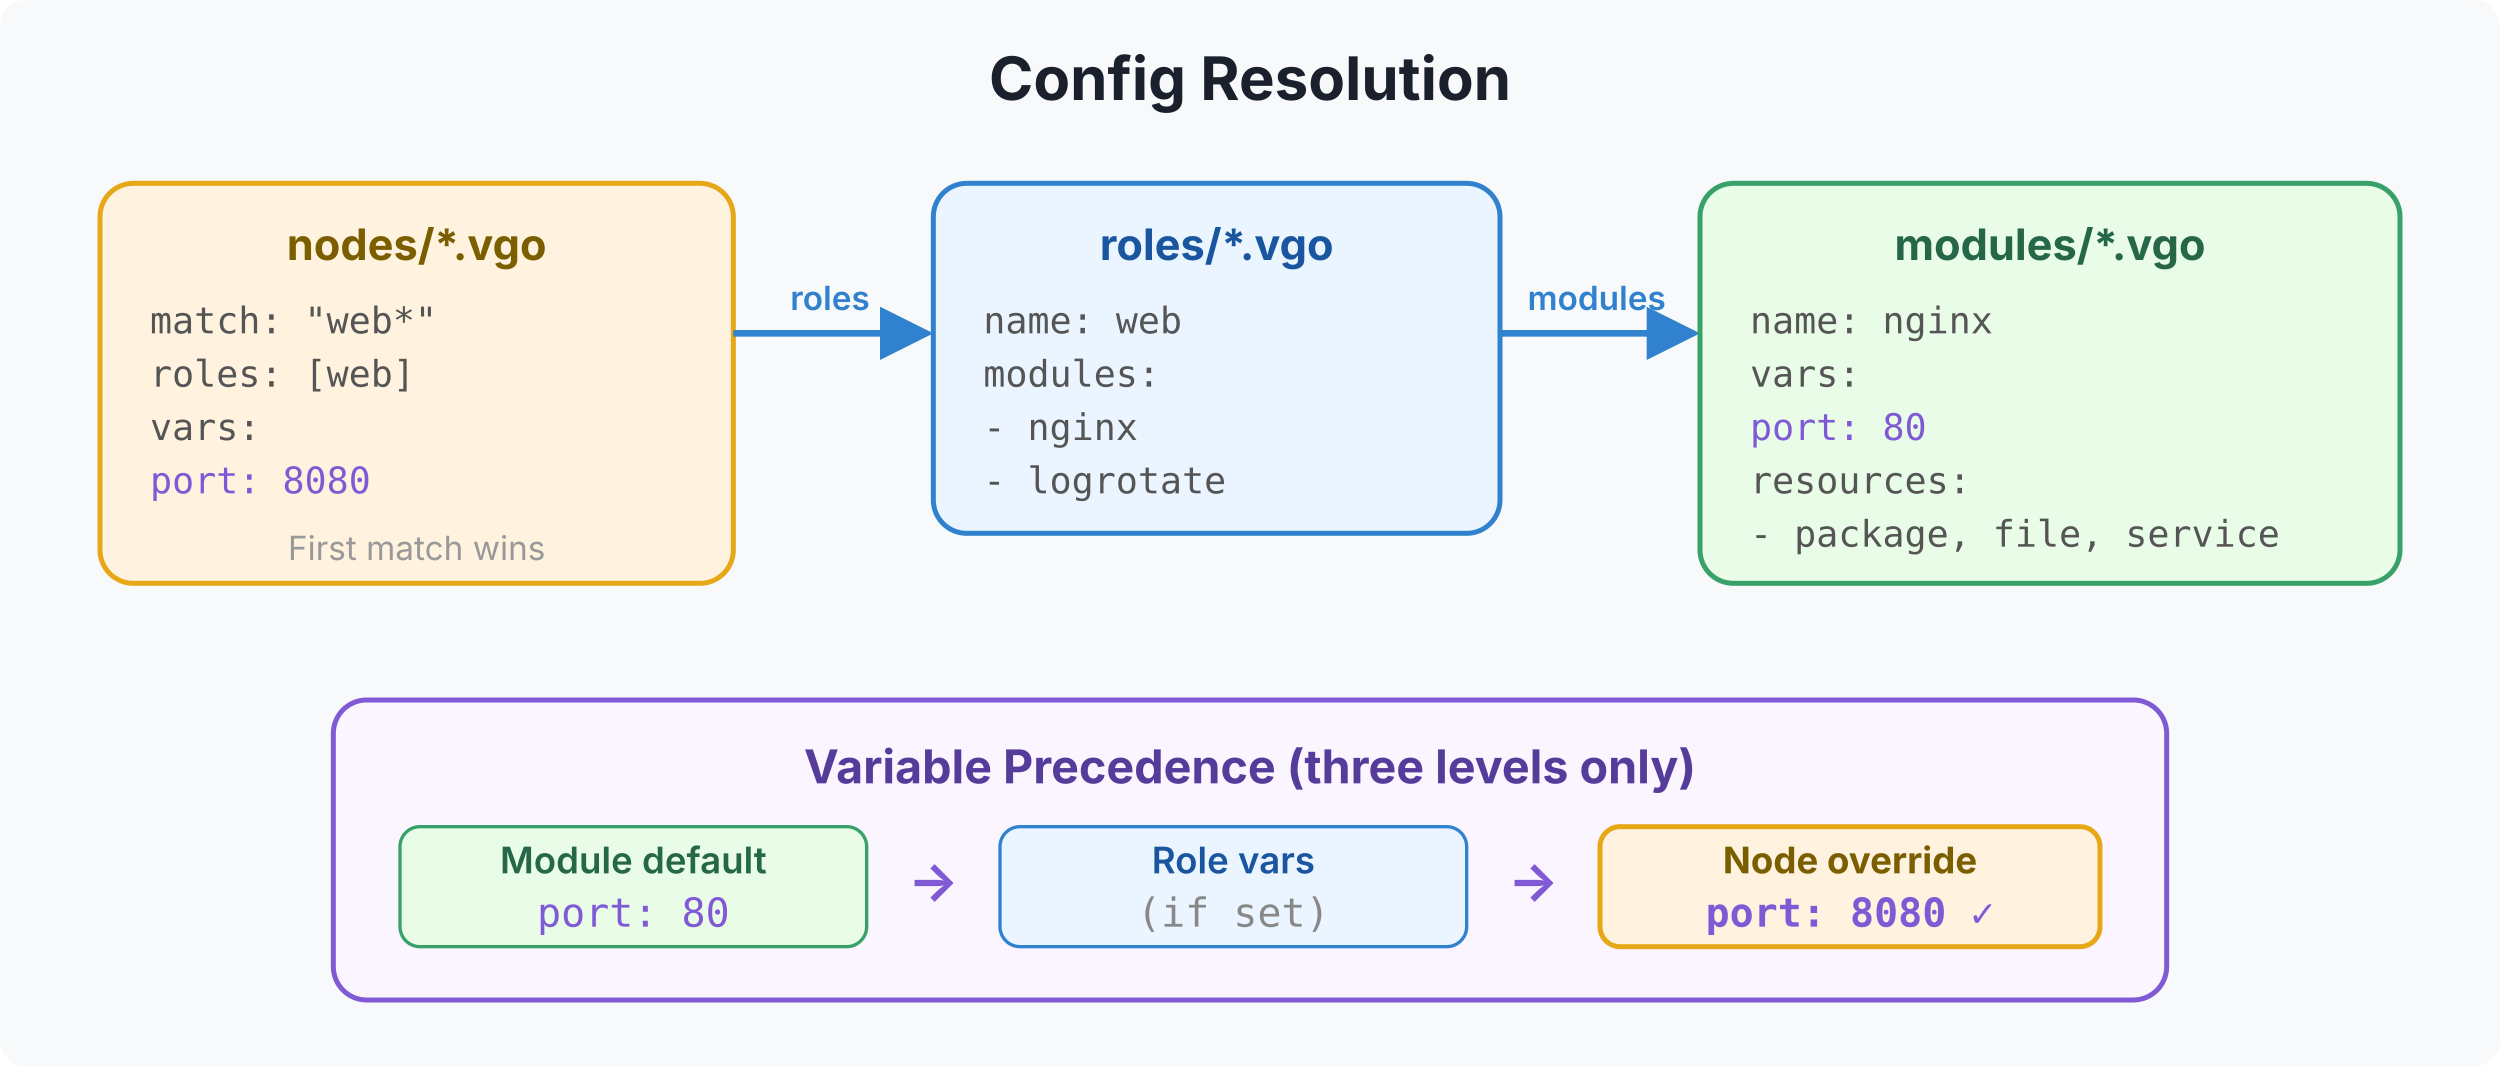
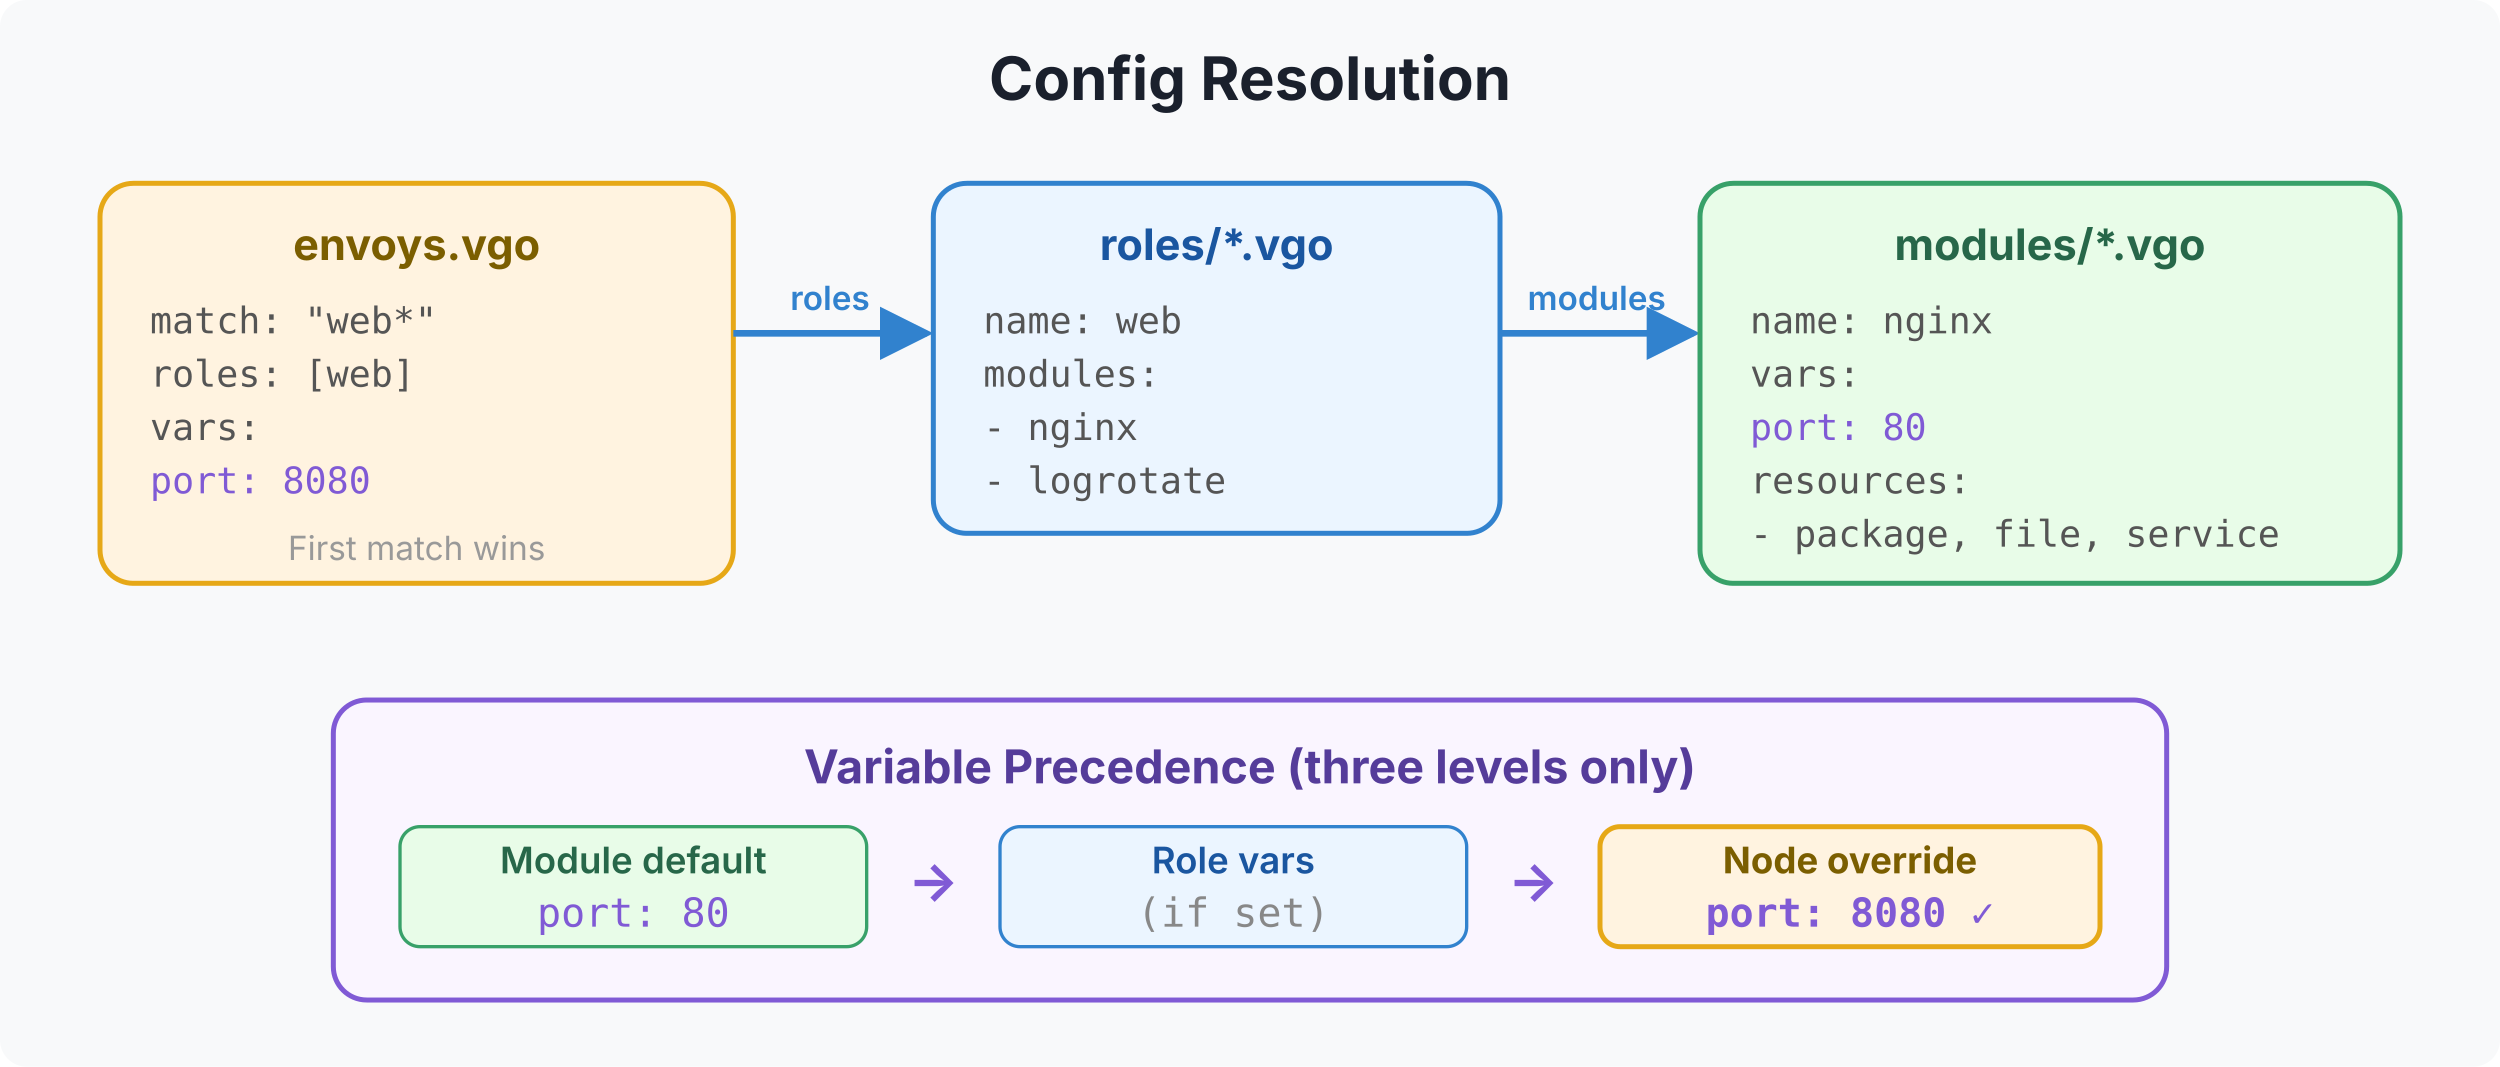
<svg xmlns="http://www.w3.org/2000/svg" viewBox="0 0 750 320" font-family="Inter, system-ui, sans-serif" font-size="13">
  <defs>
    <marker id="arrBlue" markerWidth="8" markerHeight="8" refX="7" refY="4" orient="auto">
      <path d="M 0 0 L 8 4 L 0 8 Z" fill="#3182ce" />
    </marker>
    <marker id="arrPurple" markerWidth="8" markerHeight="8" refX="7" refY="4" orient="auto">
      <path d="M 0 0 L 8 4 L 0 8 Z" fill="#805ad5" />
    </marker>
  </defs>
  <rect width="750" height="320" fill="#f8f9fa" rx="8" />
  <text x="375" y="30" text-anchor="middle" font-size="18" font-weight="700" fill="#1a202c">Config Resolution</text>
  <rect x="30" y="55" width="190" height="120" rx="10" fill="#fff3e0" stroke="#e6a817" stroke-width="1.5" />
-   <text x="125" y="78" text-anchor="middle" font-weight="700" fill="#7b5e00" font-size="13">nodes/*.vgo</text>
+   <text x="125" y="78" text-anchor="middle" font-weight="700" fill="#7b5e00" font-size="13">envoys.vgo</text>
  <text x="45" y="100" font-size="11" fill="#555" font-family="monospace">match: "web*"</text>
  <text x="45" y="116" font-size="11" fill="#555" font-family="monospace">roles: [web]</text>
  <text x="45" y="132" font-size="11" fill="#555" font-family="monospace">vars:</text>
  <text x="45" y="148" font-size="11" fill="#805ad5" font-family="monospace">  port: 8080</text>
  <text x="125" y="168" text-anchor="middle" font-size="10" fill="#999">First match wins</text>
  <line x1="220" y1="100" x2="278" y2="100" stroke="#3182ce" stroke-width="2" marker-end="url(#arrBlue)" />
  <text x="249" y="93" text-anchor="middle" font-size="10" fill="#3182ce" font-weight="600">roles</text>
  <rect x="280" y="55" width="170" height="105" rx="10" fill="#ebf5ff" stroke="#3182ce" stroke-width="1.5" />
  <text x="365" y="78" text-anchor="middle" font-weight="700" fill="#1a56a0" font-size="13">roles/*.vgo</text>
  <text x="295" y="100" font-size="11" fill="#555" font-family="monospace">name: web</text>
  <text x="295" y="116" font-size="11" fill="#555" font-family="monospace">modules:</text>
  <text x="295" y="132" font-size="11" fill="#555" font-family="monospace">  - nginx</text>
  <text x="295" y="148" font-size="11" fill="#555" font-family="monospace">  - logrotate</text>
  <line x1="450" y1="100" x2="508" y2="100" stroke="#3182ce" stroke-width="2" marker-end="url(#arrBlue)" />
  <text x="479" y="93" text-anchor="middle" font-size="10" fill="#3182ce" font-weight="600">modules</text>
  <rect x="510" y="55" width="210" height="120" rx="10" fill="#e8fce8" stroke="#38a169" stroke-width="1.5" />
  <text x="615" y="78" text-anchor="middle" font-weight="700" fill="#276749" font-size="13">modules/*.vgo</text>
  <text x="525" y="100" font-size="11" fill="#555" font-family="monospace">name: nginx</text>
  <text x="525" y="116" font-size="11" fill="#555" font-family="monospace">vars:</text>
  <text x="525" y="132" font-size="11" fill="#805ad5" font-family="monospace">  port: 80</text>
  <text x="525" y="148" font-size="11" fill="#555" font-family="monospace">resources:</text>
  <text x="525" y="164" font-size="11" fill="#555" font-family="monospace">  - package, file, service</text>
  <rect x="100" y="210" width="550" height="90" rx="10" fill="#faf5ff" stroke="#805ad5" stroke-width="1.5" />
  <text x="375" y="235" text-anchor="middle" font-weight="700" fill="#553c9a" font-size="14">Variable Precedence (three levels only)</text>
  <rect x="120" y="248" width="140" height="36" rx="6" fill="#e8fce8" stroke="#38a169" stroke-width="1" />
  <text x="190" y="262" text-anchor="middle" font-size="11" fill="#276749" font-weight="600">Module default</text>
  <text x="190" y="278" text-anchor="middle" font-size="12" fill="#805ad5" font-family="monospace">port: 80</text>
  <text x="280" y="270" text-anchor="middle" font-size="16" fill="#805ad5" font-weight="700">→</text>
  <rect x="300" y="248" width="140" height="36" rx="6" fill="#ebf5ff" stroke="#3182ce" stroke-width="1" />
  <text x="370" y="262" text-anchor="middle" font-size="11" fill="#1a56a0" font-weight="600">Role vars</text>
  <text x="370" y="278" text-anchor="middle" font-size="12" fill="#888" font-family="monospace">(if set)</text>
  <text x="460" y="270" text-anchor="middle" font-size="16" fill="#805ad5" font-weight="700">→</text>
  <rect x="480" y="248" width="150" height="36" rx="6" fill="#fff3e0" stroke="#e6a817" stroke-width="1.5" />
  <text x="555" y="262" text-anchor="middle" font-size="11" fill="#7b5e00" font-weight="700">Node override</text>
  <text x="555" y="278" text-anchor="middle" font-size="12" fill="#805ad5" font-family="monospace" font-weight="700">port: 8080 ✓</text>
</svg>
